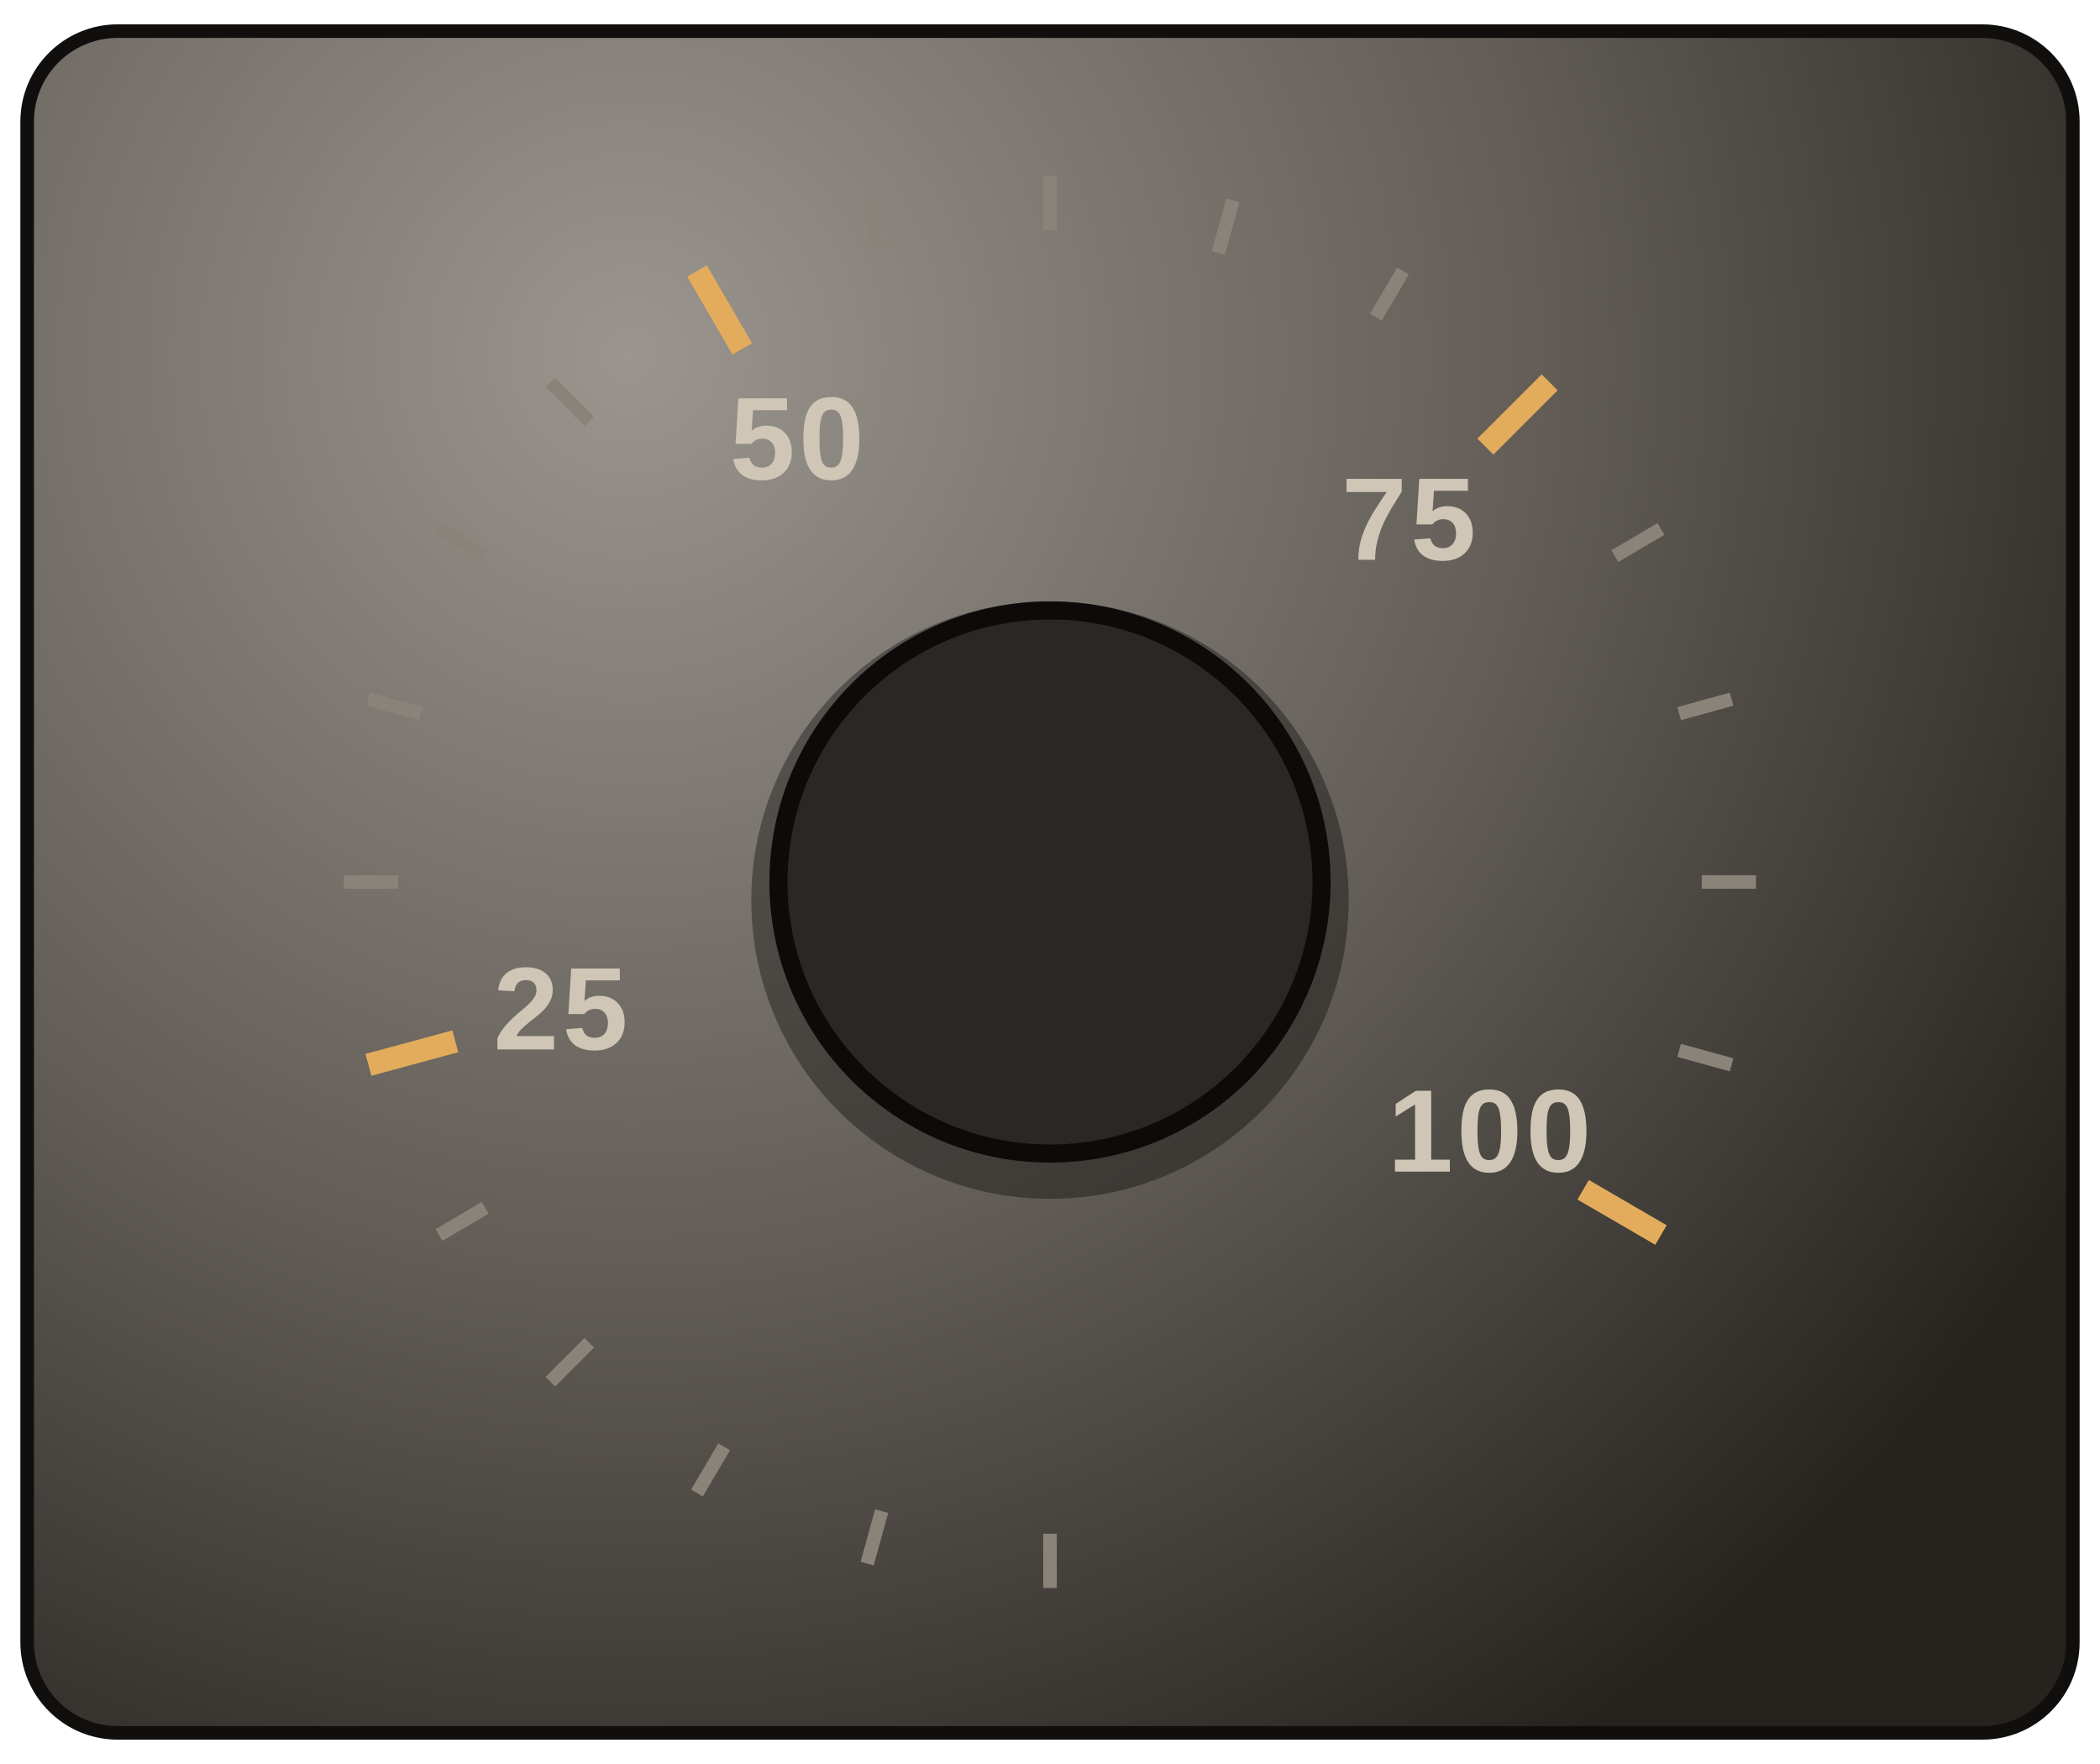
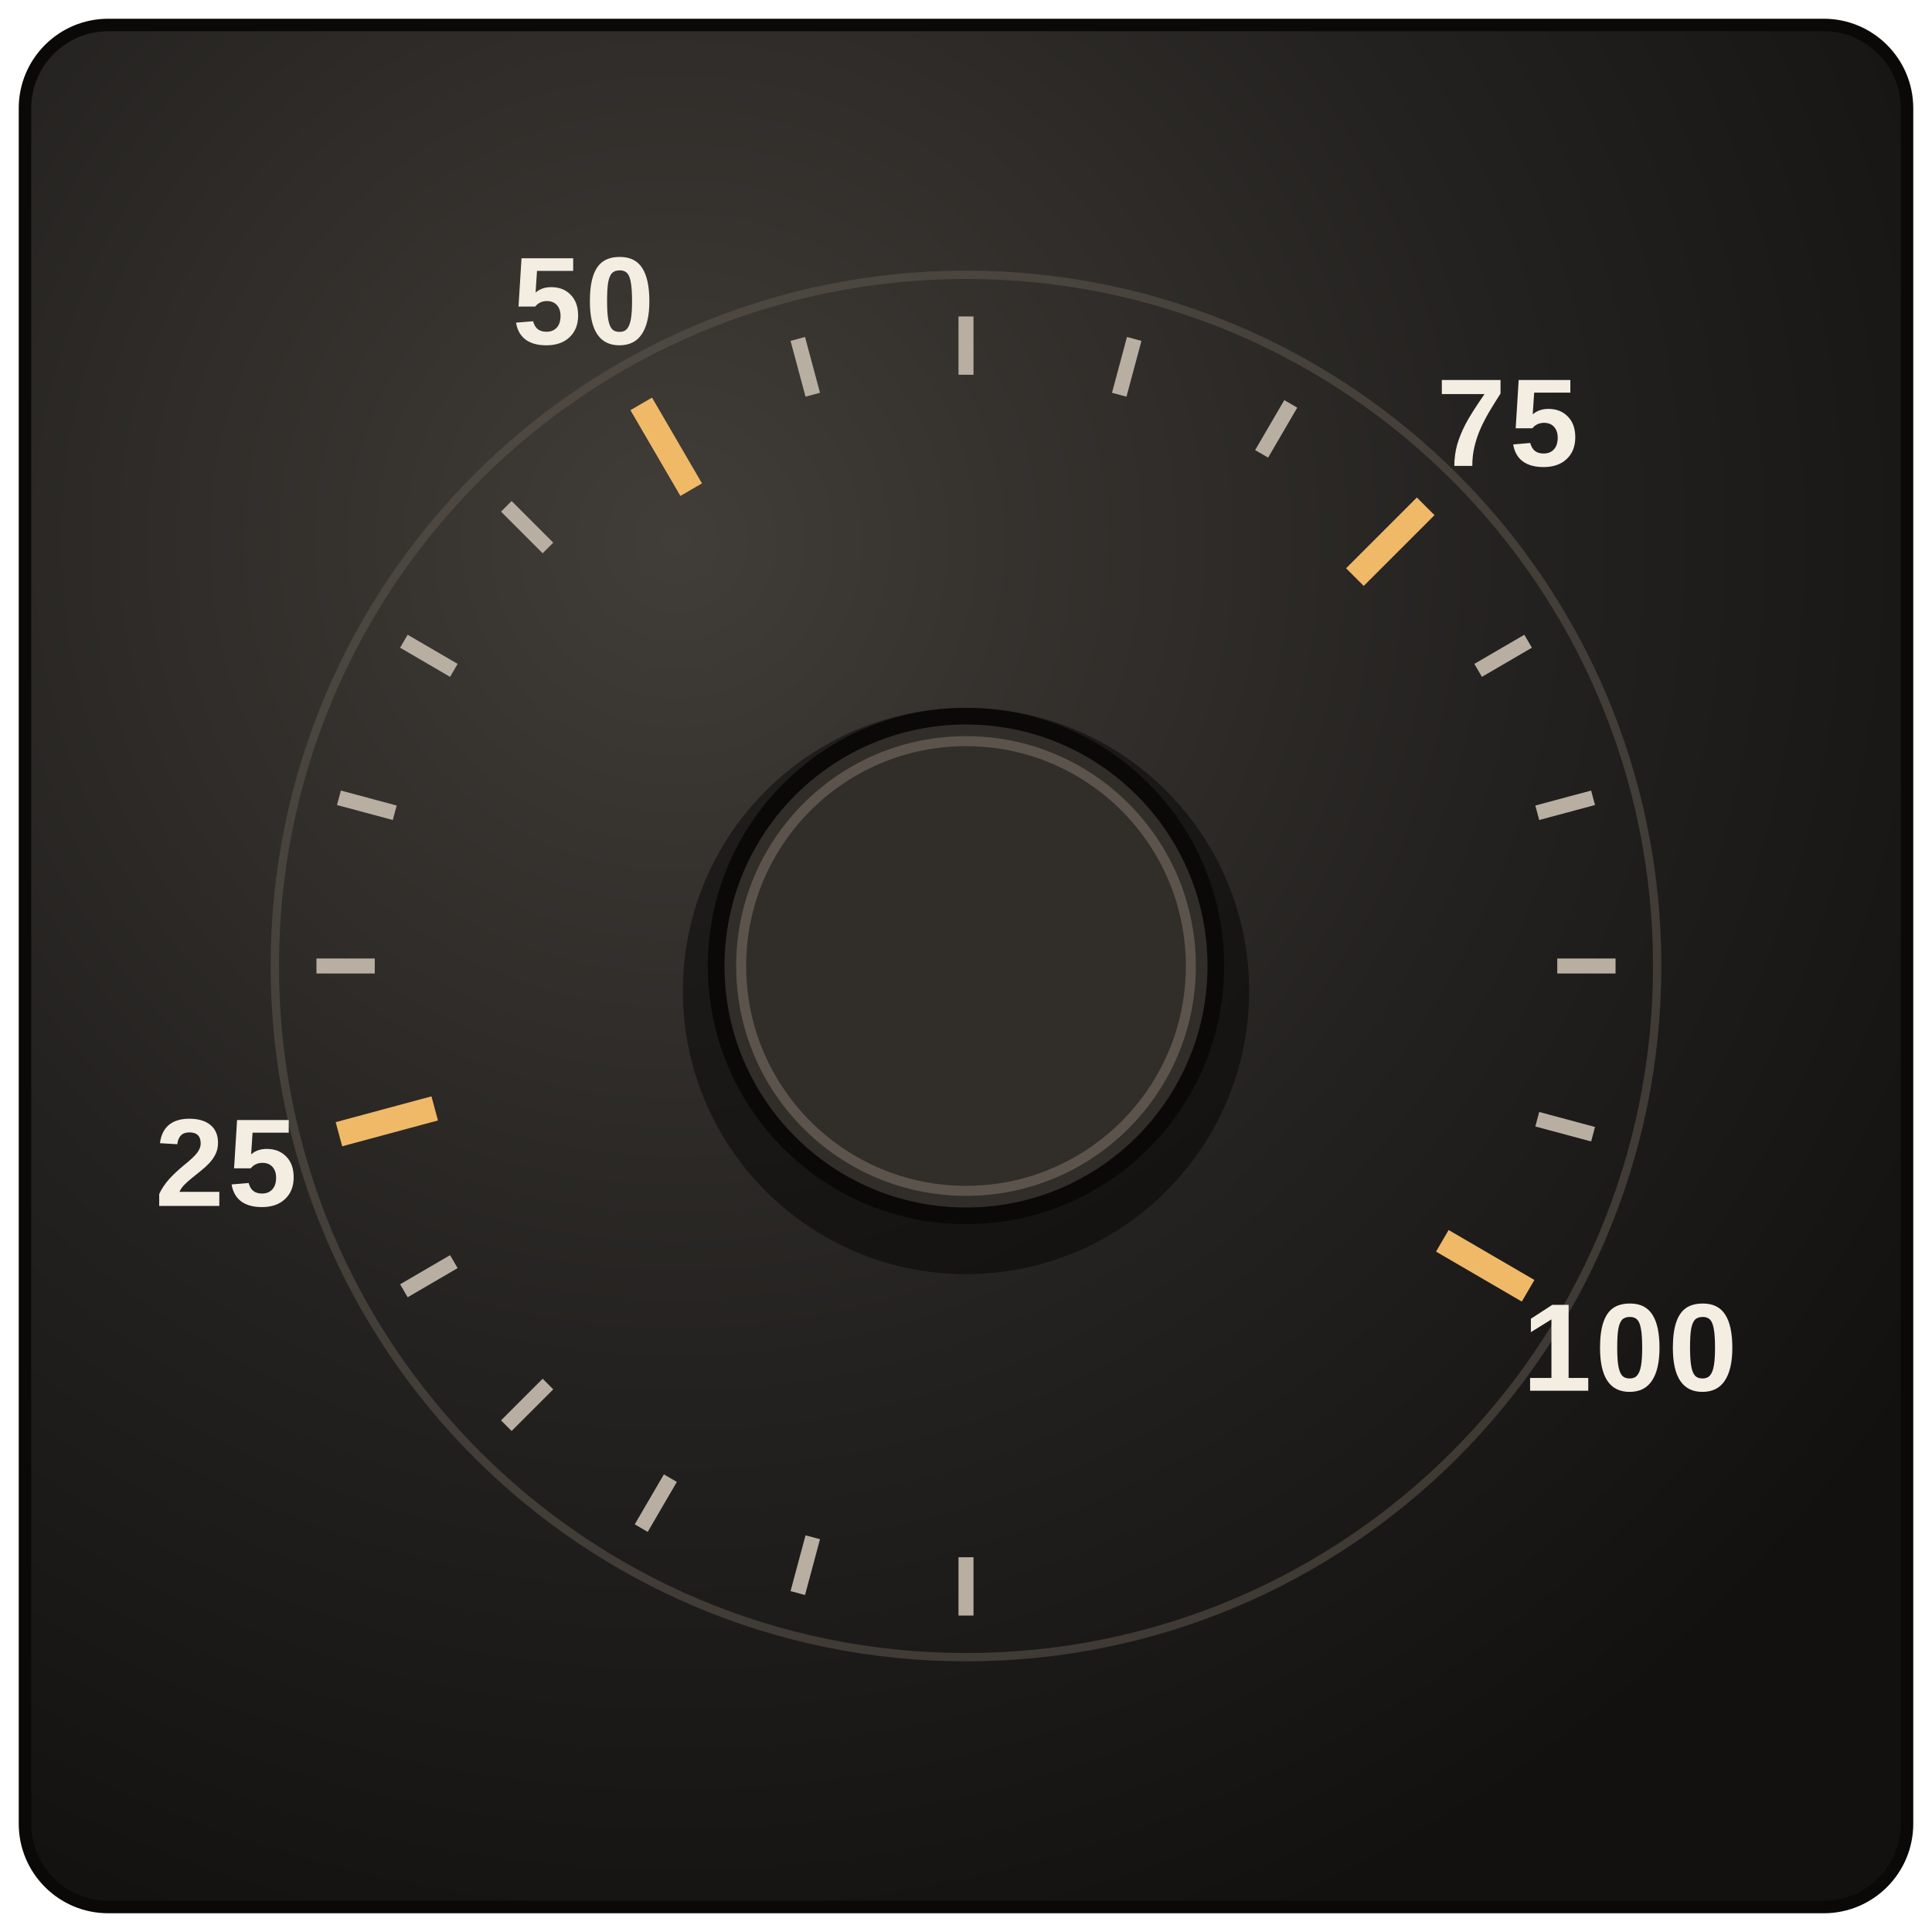
- <svg xmlns="http://www.w3.org/2000/svg" width="200" height="168" viewBox="0 0 232 194">
+ <svg xmlns="http://www.w3.org/2000/svg" width="200" height="200" viewBox="0 0 232 232">
  <defs>
-     <radialGradient id="bz" cx="69.6" cy="38.8" r="185.6" gradientUnits="userSpaceOnUse">
-       <stop offset="0" stop-color="#9a958e" />
-       <stop offset="0.55" stop-color="#615c56" />
-       <stop offset="1" stop-color="#26231f" />
+     <radialGradient id="bz" cx="81.2" cy="65.0" r="181.0" gradientUnits="userSpaceOnUse">
+       <stop offset="0" stop-color="#413d38" />
+       <stop offset="0.55" stop-color="#242220" />
+       <stop offset="1" stop-color="#121110" />
    </radialGradient>
  </defs>
-   <rect x="3" y="3" width="226" height="188" rx="10" fill="url(#bz)" stroke="#100f0d" stroke-width="1.5" />
-   <line x1="116.0" y1="169.0" x2="116.0" y2="175.0" stroke="#8a837a" stroke-width="1.5" />
-   <line x1="97.4" y1="166.5" x2="95.8" y2="172.3" stroke="#8a837a" stroke-width="1.5" />
-   <line x1="80.0" y1="159.4" x2="77.0" y2="164.5" stroke="#8a837a" stroke-width="1.5" />
-   <line x1="65.1" y1="147.9" x2="60.8" y2="152.2" stroke="#8a837a" stroke-width="1.5" />
-   <line x1="53.6" y1="133.0" x2="48.5" y2="136.0" stroke="#8a837a" stroke-width="1.5" />
-   <line x1="50.3" y1="114.6" x2="40.7" y2="117.2" stroke="#e3ac5c" stroke-width="2.5" />
-   <text x="54.5" y="115.494" font-size="13" font-weight="700" letter-spacing="0.4" fill="#cfc6b6" font-family="Arial, sans-serif">25</text>
-   <line x1="44.0" y1="97.0" x2="38.0" y2="97.0" stroke="#8a837a" stroke-width="1.5" />
-   <line x1="46.5" y1="78.4" x2="40.7" y2="76.8" stroke="#8a837a" stroke-width="1.5" />
-   <line x1="53.6" y1="61.0" x2="48.5" y2="58.0" stroke="#8a837a" stroke-width="1.5" />
-   <line x1="65.1" y1="46.1" x2="60.8" y2="41.8" stroke="#8a837a" stroke-width="1.5" />
-   <line x1="82.0" y1="38.1" x2="77.0" y2="29.5" stroke="#e3ac5c" stroke-width="2.5" />
-   <text x="80.6" y="52.503" font-size="13" font-weight="700" letter-spacing="0.4" fill="#cfc6b6" font-family="Arial, sans-serif">50</text>
-   <line x1="97.4" y1="27.5" x2="95.8" y2="21.7" stroke="#8a837a" stroke-width="1.5" />
-   <line x1="116.0" y1="25.0" x2="116.0" y2="19.0" stroke="#8a837a" stroke-width="1.5" />
-   <line x1="134.6" y1="27.5" x2="136.2" y2="21.7" stroke="#8a837a" stroke-width="1.5" />
-   <line x1="152.0" y1="34.6" x2="155.0" y2="29.5" stroke="#8a837a" stroke-width="1.5" />
-   <line x1="164.1" y1="48.9" x2="171.2" y2="41.8" stroke="#e3ac5c" stroke-width="2.5" />
-   <text x="148.2" y="61.402" font-size="13" font-weight="700" letter-spacing="0.4" fill="#cfc6b6" font-family="Arial, sans-serif">75</text>
-   <line x1="178.4" y1="61.0" x2="183.5" y2="58.0" stroke="#8a837a" stroke-width="1.5" />
-   <line x1="185.5" y1="78.4" x2="191.3" y2="76.8" stroke="#8a837a" stroke-width="1.5" />
-   <line x1="188.0" y1="97.0" x2="194.0" y2="97.0" stroke="#8a837a" stroke-width="1.5" />
-   <line x1="185.5" y1="115.6" x2="191.3" y2="117.2" stroke="#8a837a" stroke-width="1.5" />
-   <line x1="174.9" y1="131.0" x2="183.5" y2="136.0" stroke="#e3ac5c" stroke-width="2.5" />
-   <text x="153.3" y="129" font-size="13" font-weight="700" letter-spacing="0.4" fill="#cfc6b6" font-family="Arial, sans-serif">100</text>
-   <circle cx="116.0" cy="99.0" r="33.0" fill="#000000" opacity="0.35" />
-   <circle cx="116.0" cy="97.0" r="30.0" fill="#2a2724" stroke="#0c0b0a" stroke-width="2" />
+   <rect x="3" y="3" width="226" height="226" rx="10" fill="url(#bz)" stroke="#0a0908" stroke-width="1.5" />
+   <circle cx="116.0" cy="116.0" r="83.0" fill="none" stroke="#5c554c" stroke-width="1" opacity="0.55" />
+   <line x1="116.0" y1="187.0" x2="116.0" y2="194.0" stroke="#b8afa2" stroke-width="1.8" />
+   <line x1="97.6" y1="184.6" x2="95.8" y2="191.3" stroke="#b8afa2" stroke-width="1.8" />
+   <line x1="80.5" y1="177.5" x2="77.0" y2="183.5" stroke="#b8afa2" stroke-width="1.8" />
+   <line x1="65.8" y1="166.2" x2="60.8" y2="171.2" stroke="#b8afa2" stroke-width="1.8" />
+   <line x1="54.5" y1="151.5" x2="48.5" y2="155.0" stroke="#b8afa2" stroke-width="1.8" />
+   <line x1="52.2" y1="133.1" x2="40.7" y2="136.2" stroke="#f0b968" stroke-width="3.0" />
+   <text x="18.6" y="144.811" font-size="15" font-weight="700" letter-spacing="0.4" fill="#f4eee2" font-family="Arial, sans-serif">25</text>
+   <line x1="45.0" y1="116.0" x2="38.0" y2="116.0" stroke="#b8afa2" stroke-width="1.8" />
+   <line x1="47.4" y1="97.6" x2="40.7" y2="95.8" stroke="#b8afa2" stroke-width="1.8" />
+   <line x1="54.5" y1="80.5" x2="48.5" y2="77.0" stroke="#b8afa2" stroke-width="1.8" />
+   <line x1="65.8" y1="65.8" x2="60.8" y2="60.8" stroke="#b8afa2" stroke-width="1.8" />
+   <line x1="83.0" y1="58.8" x2="77.0" y2="48.5" stroke="#f0b968" stroke-width="3.0" />
+   <text x="61.5" y="41.326" font-size="15" font-weight="700" letter-spacing="0.4" fill="#f4eee2" font-family="Arial, sans-serif">50</text>
+   <line x1="97.6" y1="47.4" x2="95.8" y2="40.7" stroke="#b8afa2" stroke-width="1.8" />
+   <line x1="116.0" y1="45.0" x2="116.0" y2="38.0" stroke="#b8afa2" stroke-width="1.8" />
+   <line x1="134.4" y1="47.4" x2="136.2" y2="40.7" stroke="#b8afa2" stroke-width="1.8" />
+   <line x1="151.5" y1="54.5" x2="155.0" y2="48.5" stroke="#b8afa2" stroke-width="1.8" />
+   <line x1="162.7" y1="69.3" x2="171.2" y2="60.8" stroke="#f0b968" stroke-width="3.0" />
+   <text x="172.5" y="55.946" font-size="15" font-weight="700" letter-spacing="0.4" fill="#f4eee2" font-family="Arial, sans-serif">75</text>
+   <line x1="177.5" y1="80.5" x2="183.5" y2="77.0" stroke="#b8afa2" stroke-width="1.8" />
+   <line x1="184.6" y1="97.6" x2="191.3" y2="95.8" stroke="#b8afa2" stroke-width="1.8" />
+   <line x1="187.0" y1="116.0" x2="194.0" y2="116.0" stroke="#b8afa2" stroke-width="1.8" />
+   <line x1="184.6" y1="134.4" x2="191.3" y2="136.2" stroke="#b8afa2" stroke-width="1.8" />
+   <line x1="173.2" y1="149.0" x2="183.5" y2="155.0" stroke="#f0b968" stroke-width="3.0" />
+   <text x="182.8" y="167" font-size="15" font-weight="700" letter-spacing="0.4" fill="#f4eee2" font-family="Arial, sans-serif">100</text>
+   <circle cx="116.0" cy="119.0" r="34.0" fill="#000000" opacity="0.45" />
+   <circle cx="116.0" cy="116.0" r="30.0" fill="#312d29" stroke="#0a0908" stroke-width="2" />
+   <circle cx="116.0" cy="116.0" r="27.0" fill="none" stroke="#6d655b" stroke-width="1.2" opacity="0.7" />
</svg>
